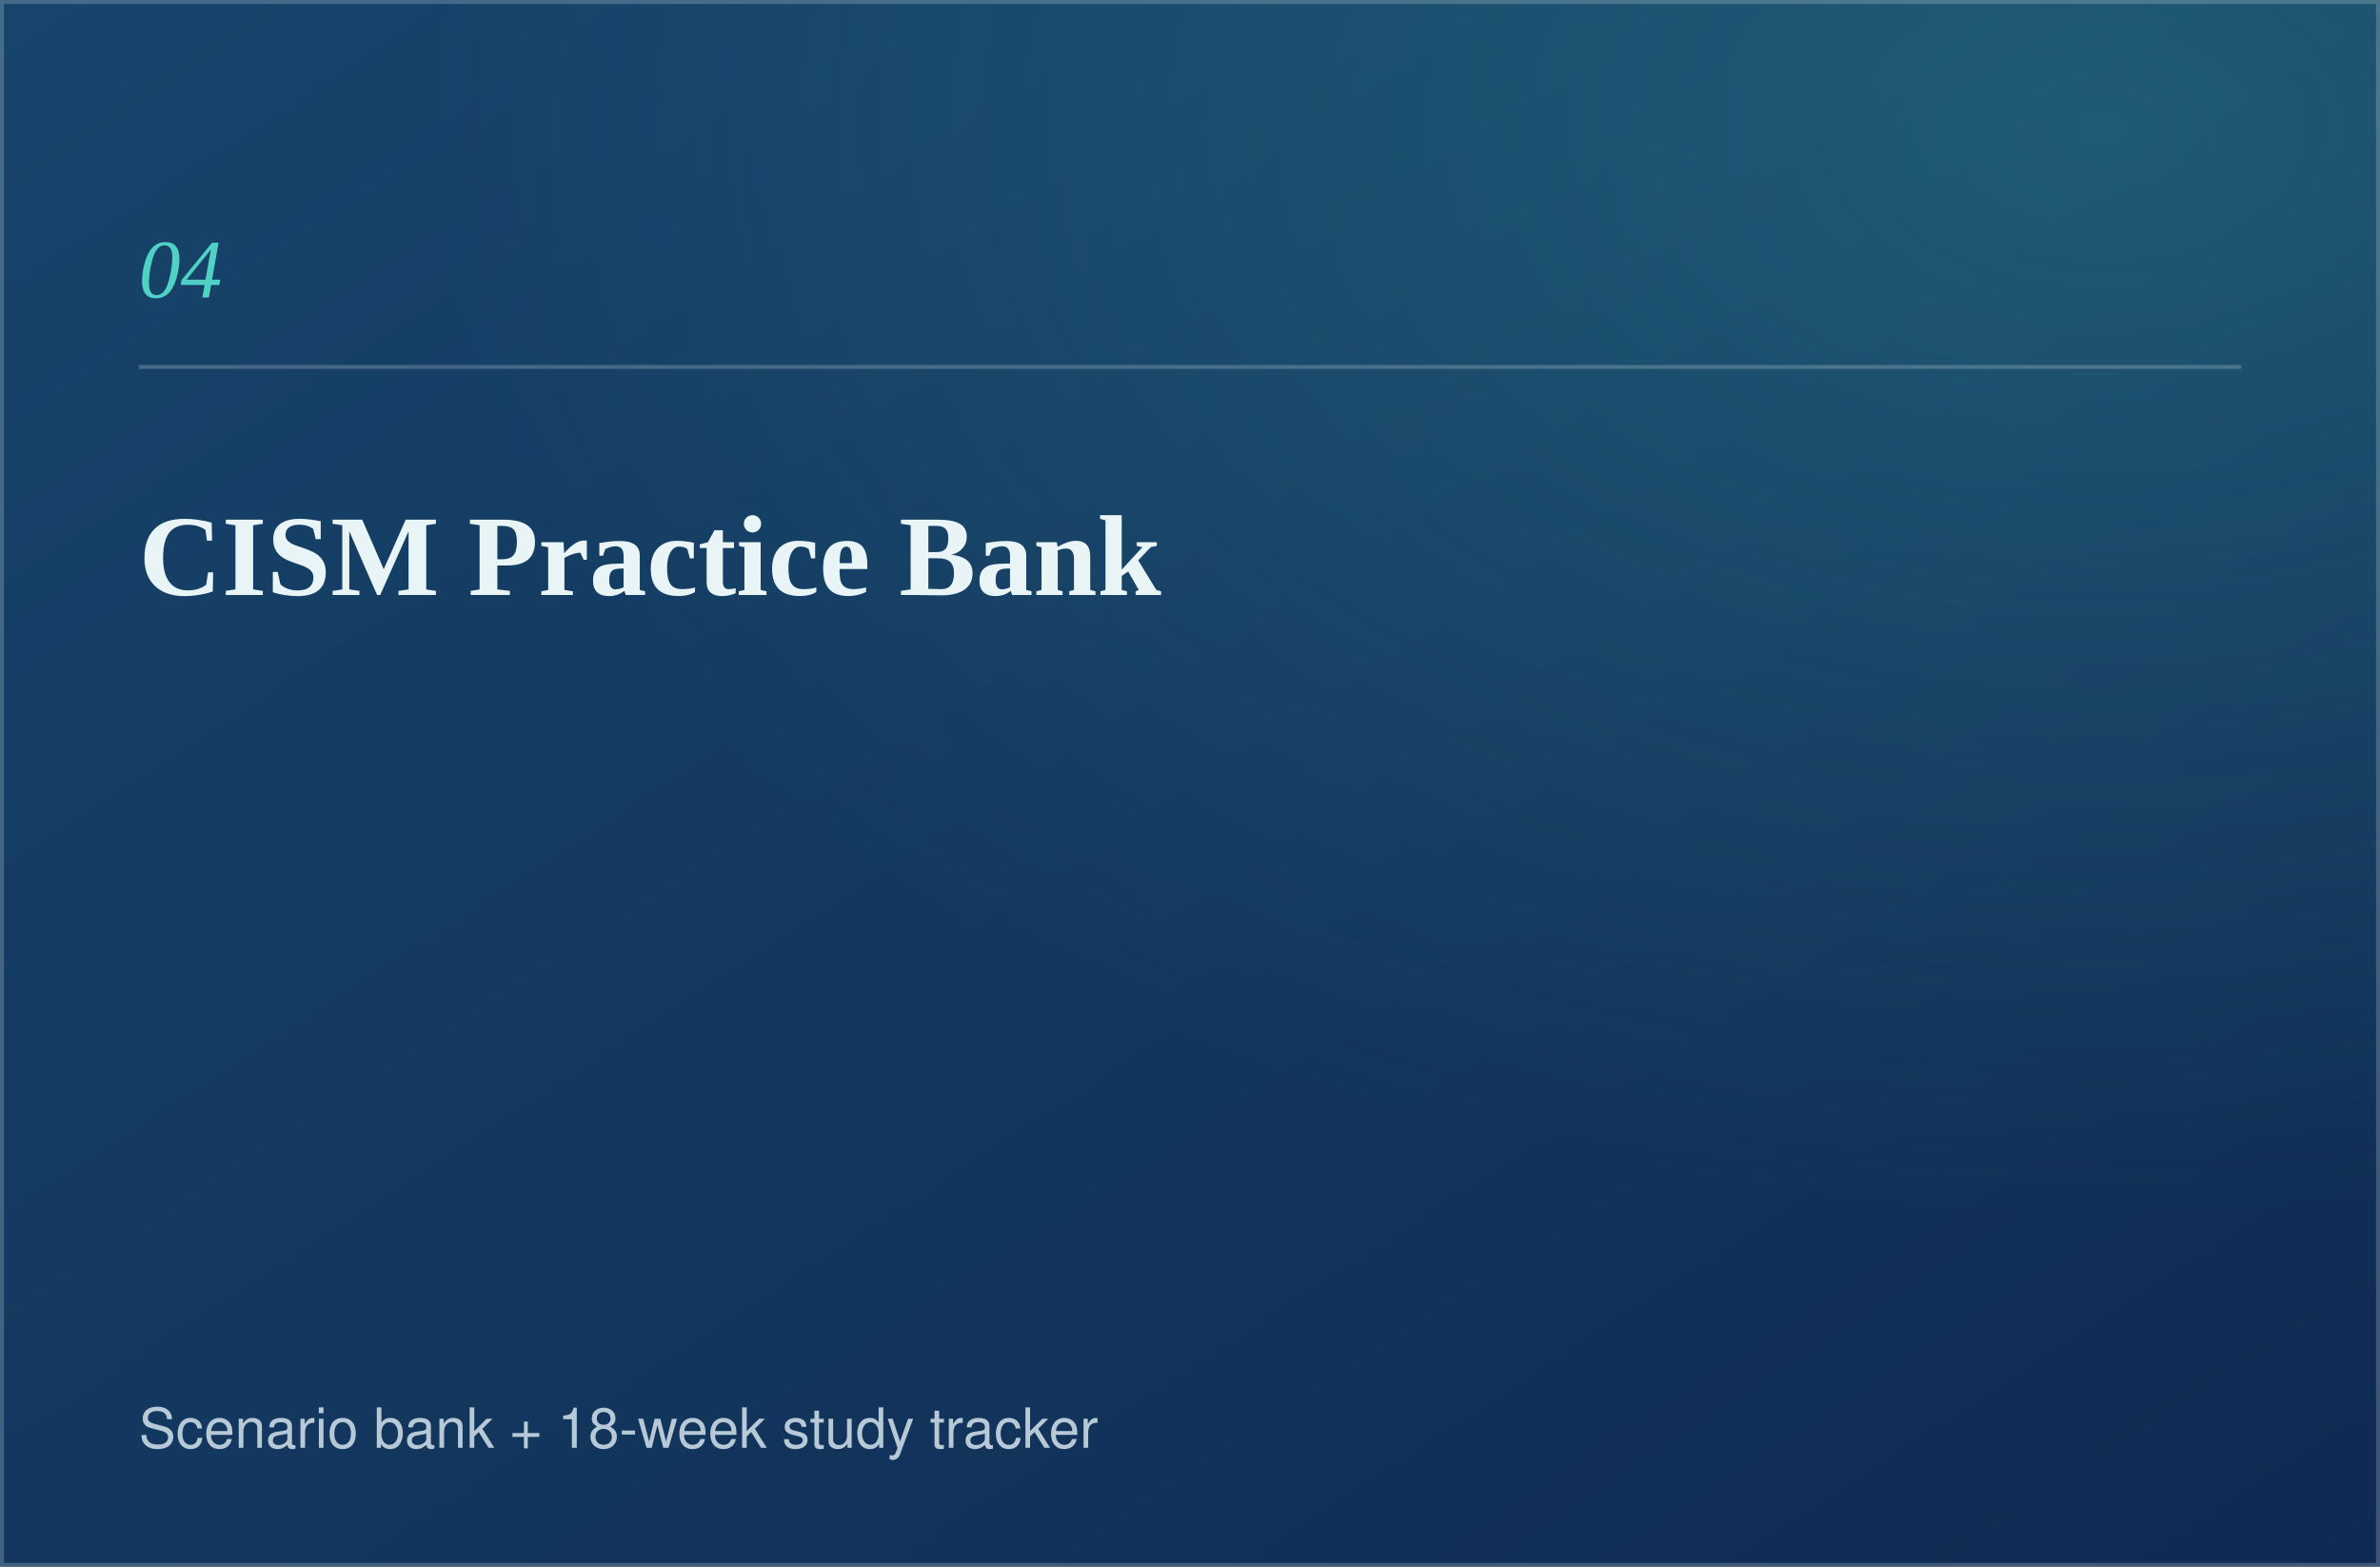
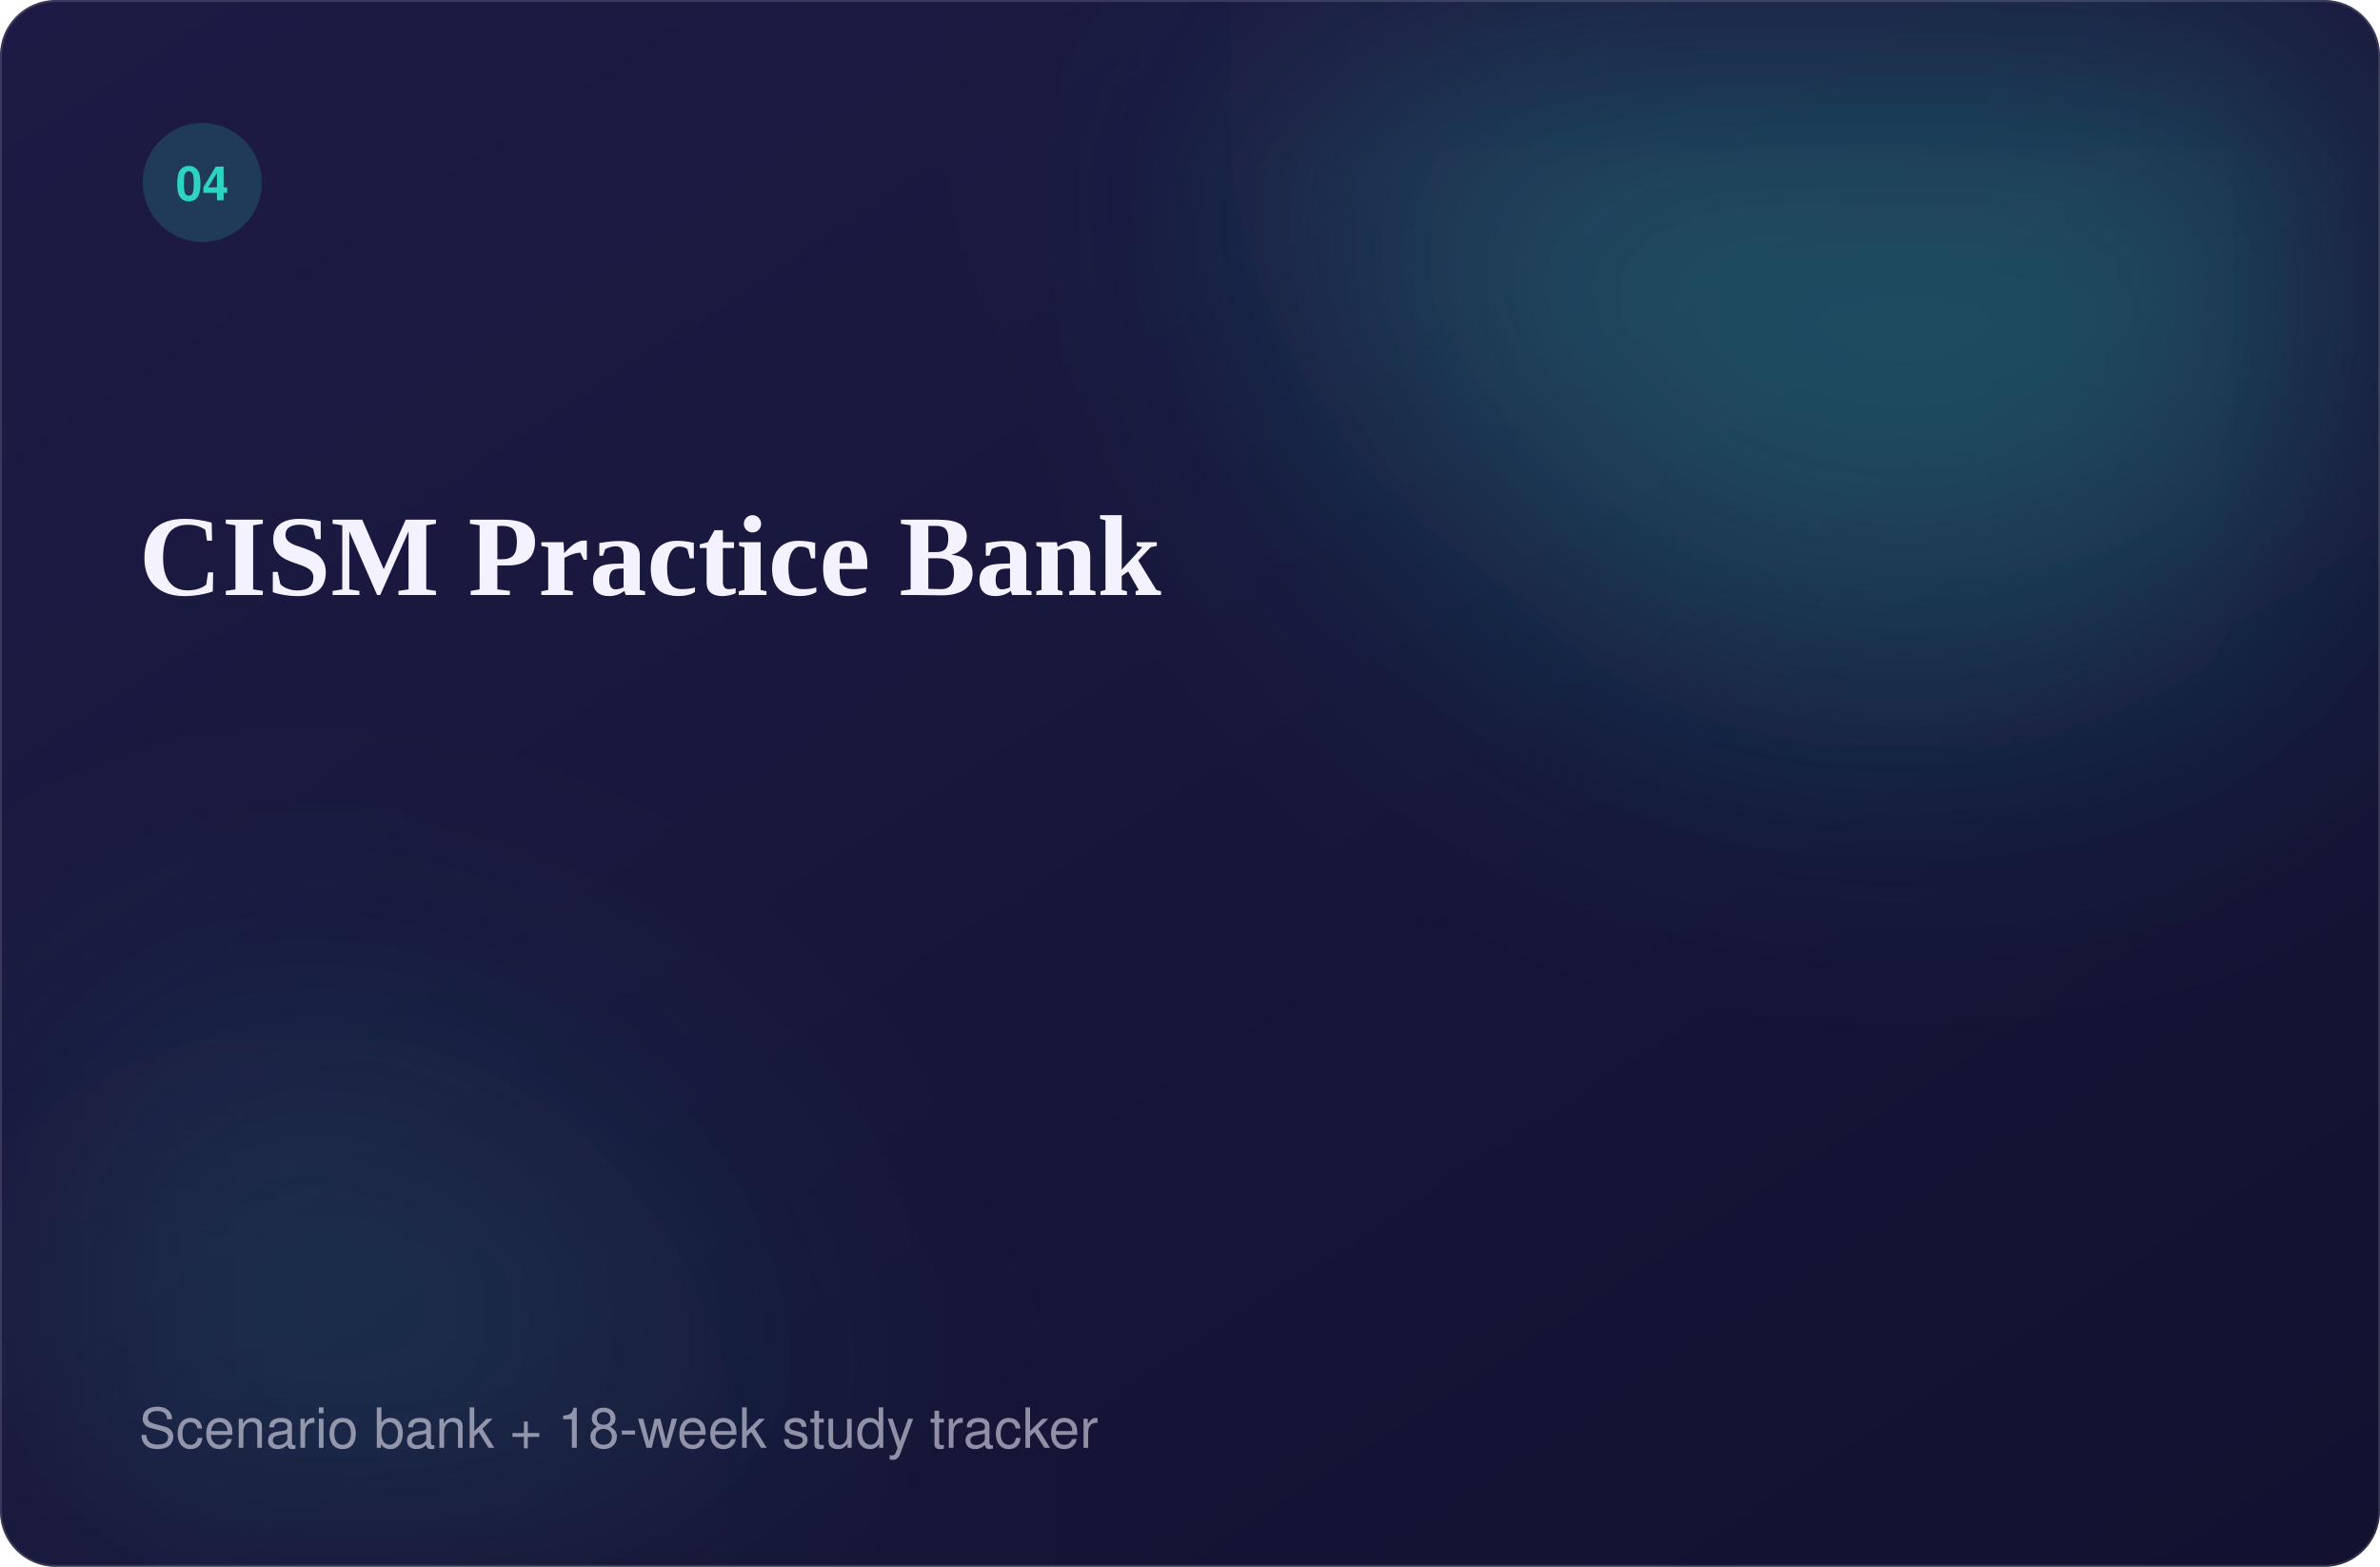
<svg xmlns="http://www.w3.org/2000/svg" width="1200" height="790" viewBox="0 0 1200 790">
  <defs>
    <linearGradient id="bg" x1="0%" y1="0%" x2="100%" y2="100%">
-       <stop offset="0%" stop-color="#17456B" />
-       <stop offset="100%" stop-color="#0F2A52" />
+       <stop offset="0%" stop-color="#1D1B45" />
+       <stop offset="100%" stop-color="#121130" />
    </linearGradient>
-     <radialGradient id="glow" cx="88%" cy="8%" r="70%">
-       <stop offset="0%" stop-color="rgba(79,209,197,0.22)" />
-       <stop offset="100%" stop-color="rgba(79,209,197,0)" />
-     </radialGradient>
+     <clipPath id="card">
+       <rect width="1200" height="790" rx="28" ry="28" />
+     </clipPath>
+     <filter id="soft" x="-50%" y="-50%" width="200%" height="200%">
+       <feGaussianBlur stdDeviation="90" />
+     </filter>
  </defs>
-   <rect width="1200" height="790" fill="url(#bg)" />
-   <rect width="1200" height="790" fill="url(#glow)" />
-   <rect x="1" y="1" width="1198" height="788" fill="none" stroke="rgba(232,244,245,0.22)" stroke-width="2" />
-   <text x="70" y="150" font-family="Georgia, 'Times New Roman', serif" font-size="42" font-style="italic" fill="#4FD1C5">04</text>
-   <line x1="70" y1="185" x2="1130" y2="185" stroke="rgba(232,244,245,0.22)" stroke-width="2" />
-   <text x="70" y="300" font-family="Georgia, 'Times New Roman', serif" font-size="58" font-weight="700" fill="#E8F4F5">
-     <tspan x="70" dy="0">CISM Practice Bank</tspan>
-   </text>
-   <text x="70" y="730" font-family="Helvetica, Arial, sans-serif" font-size="28" fill="#B7C9D6">Scenario bank + 18-week study tracker</text>
+   <g clip-path="url(#card)">
+     <rect width="1200" height="790" fill="url(#bg)" />
+     <g filter="url(#soft)">
+       <circle cx="960" cy="40" r="300" fill="rgba(45,212,191,0.30)" />
+       <circle cx="150" cy="740" r="220" fill="rgba(45,212,191,0.14)" />
+     </g>
+     <rect x="0.5" y="0.5" width="1199" height="789" rx="27.5" ry="27.5" fill="none" stroke="rgba(245,242,255,0.14)" stroke-width="1" />
+     <circle cx="102" cy="92" r="30" fill="rgba(45,212,191,0.18)" />
+     <text x="102" y="101" font-family="'Plex Sans', Helvetica, Arial, sans-serif" font-size="24" font-weight="700" fill="#2DD4BF" text-anchor="middle">04</text>
+     <text x="70" y="300" font-family="Georgia, 'Times New Roman', serif" font-size="58" font-weight="700" fill="#F5F2FF">
+       <tspan x="70" dy="0">CISM Practice Bank</tspan>
+     </text>
+     <text x="70" y="730" font-family="Helvetica, Arial, sans-serif" font-size="28" fill="rgba(245,242,255,0.55)">Scenario bank + 18-week study tracker</text>
+   </g>
</svg>
